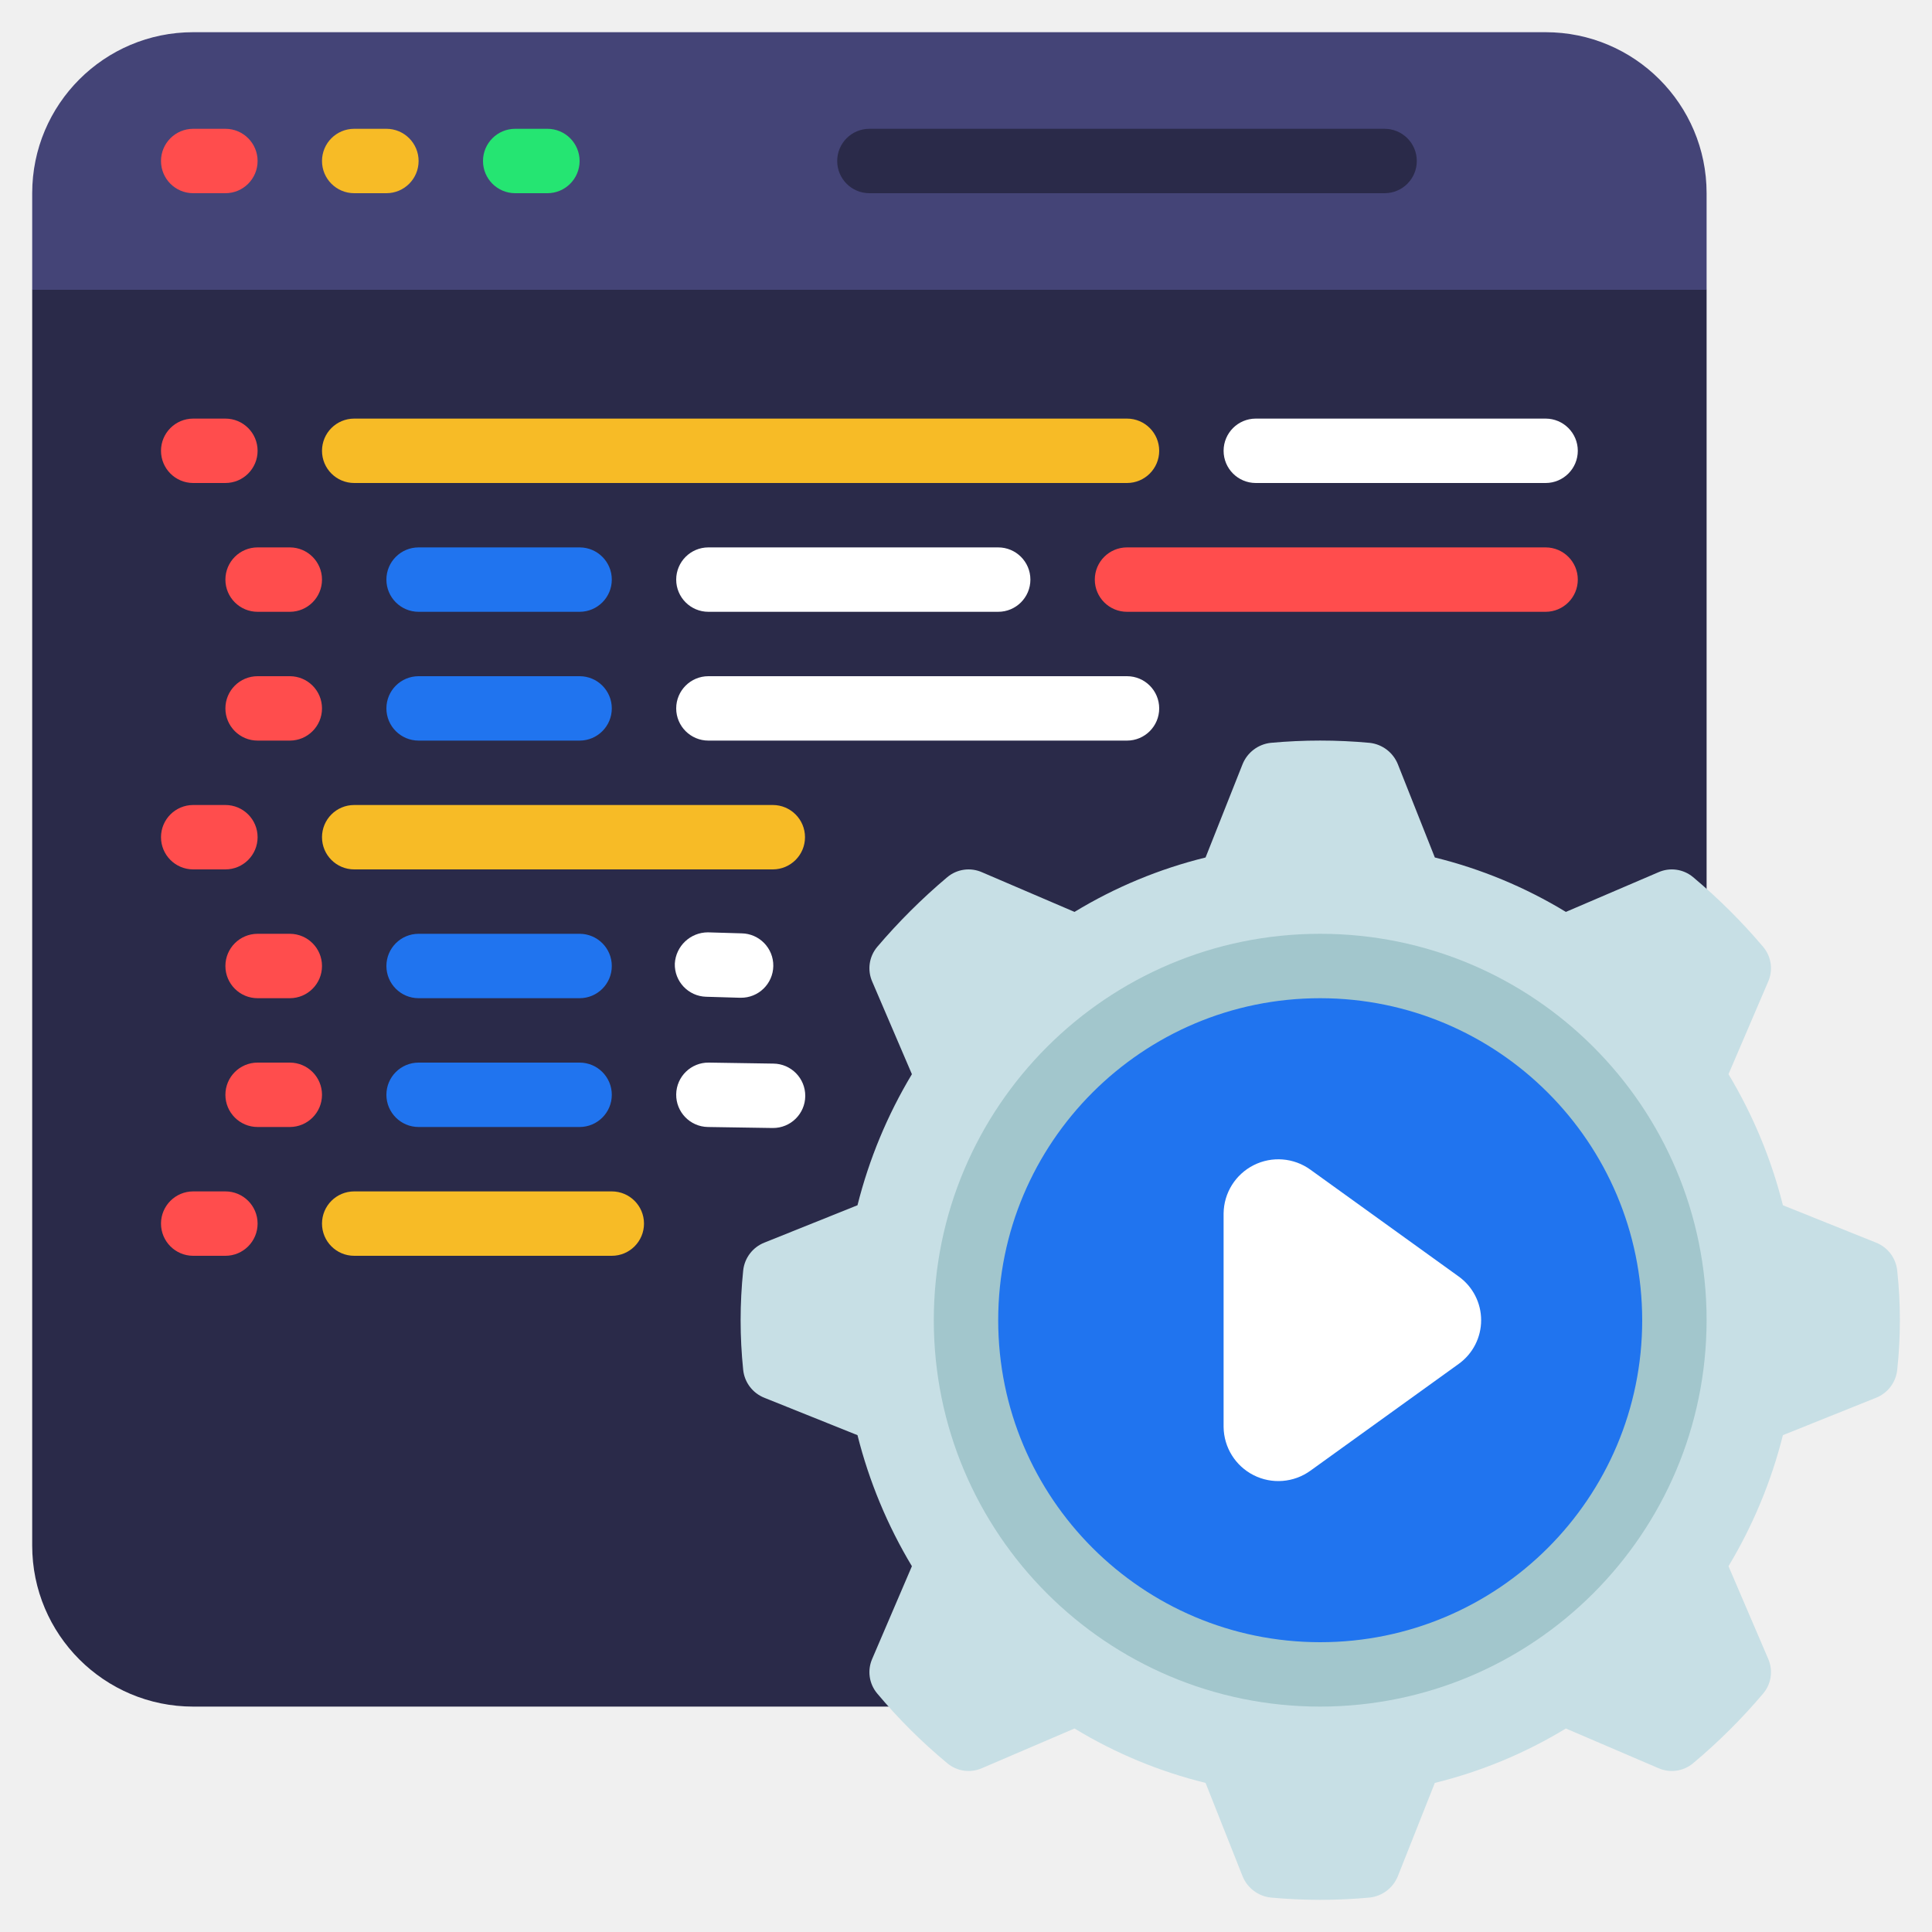
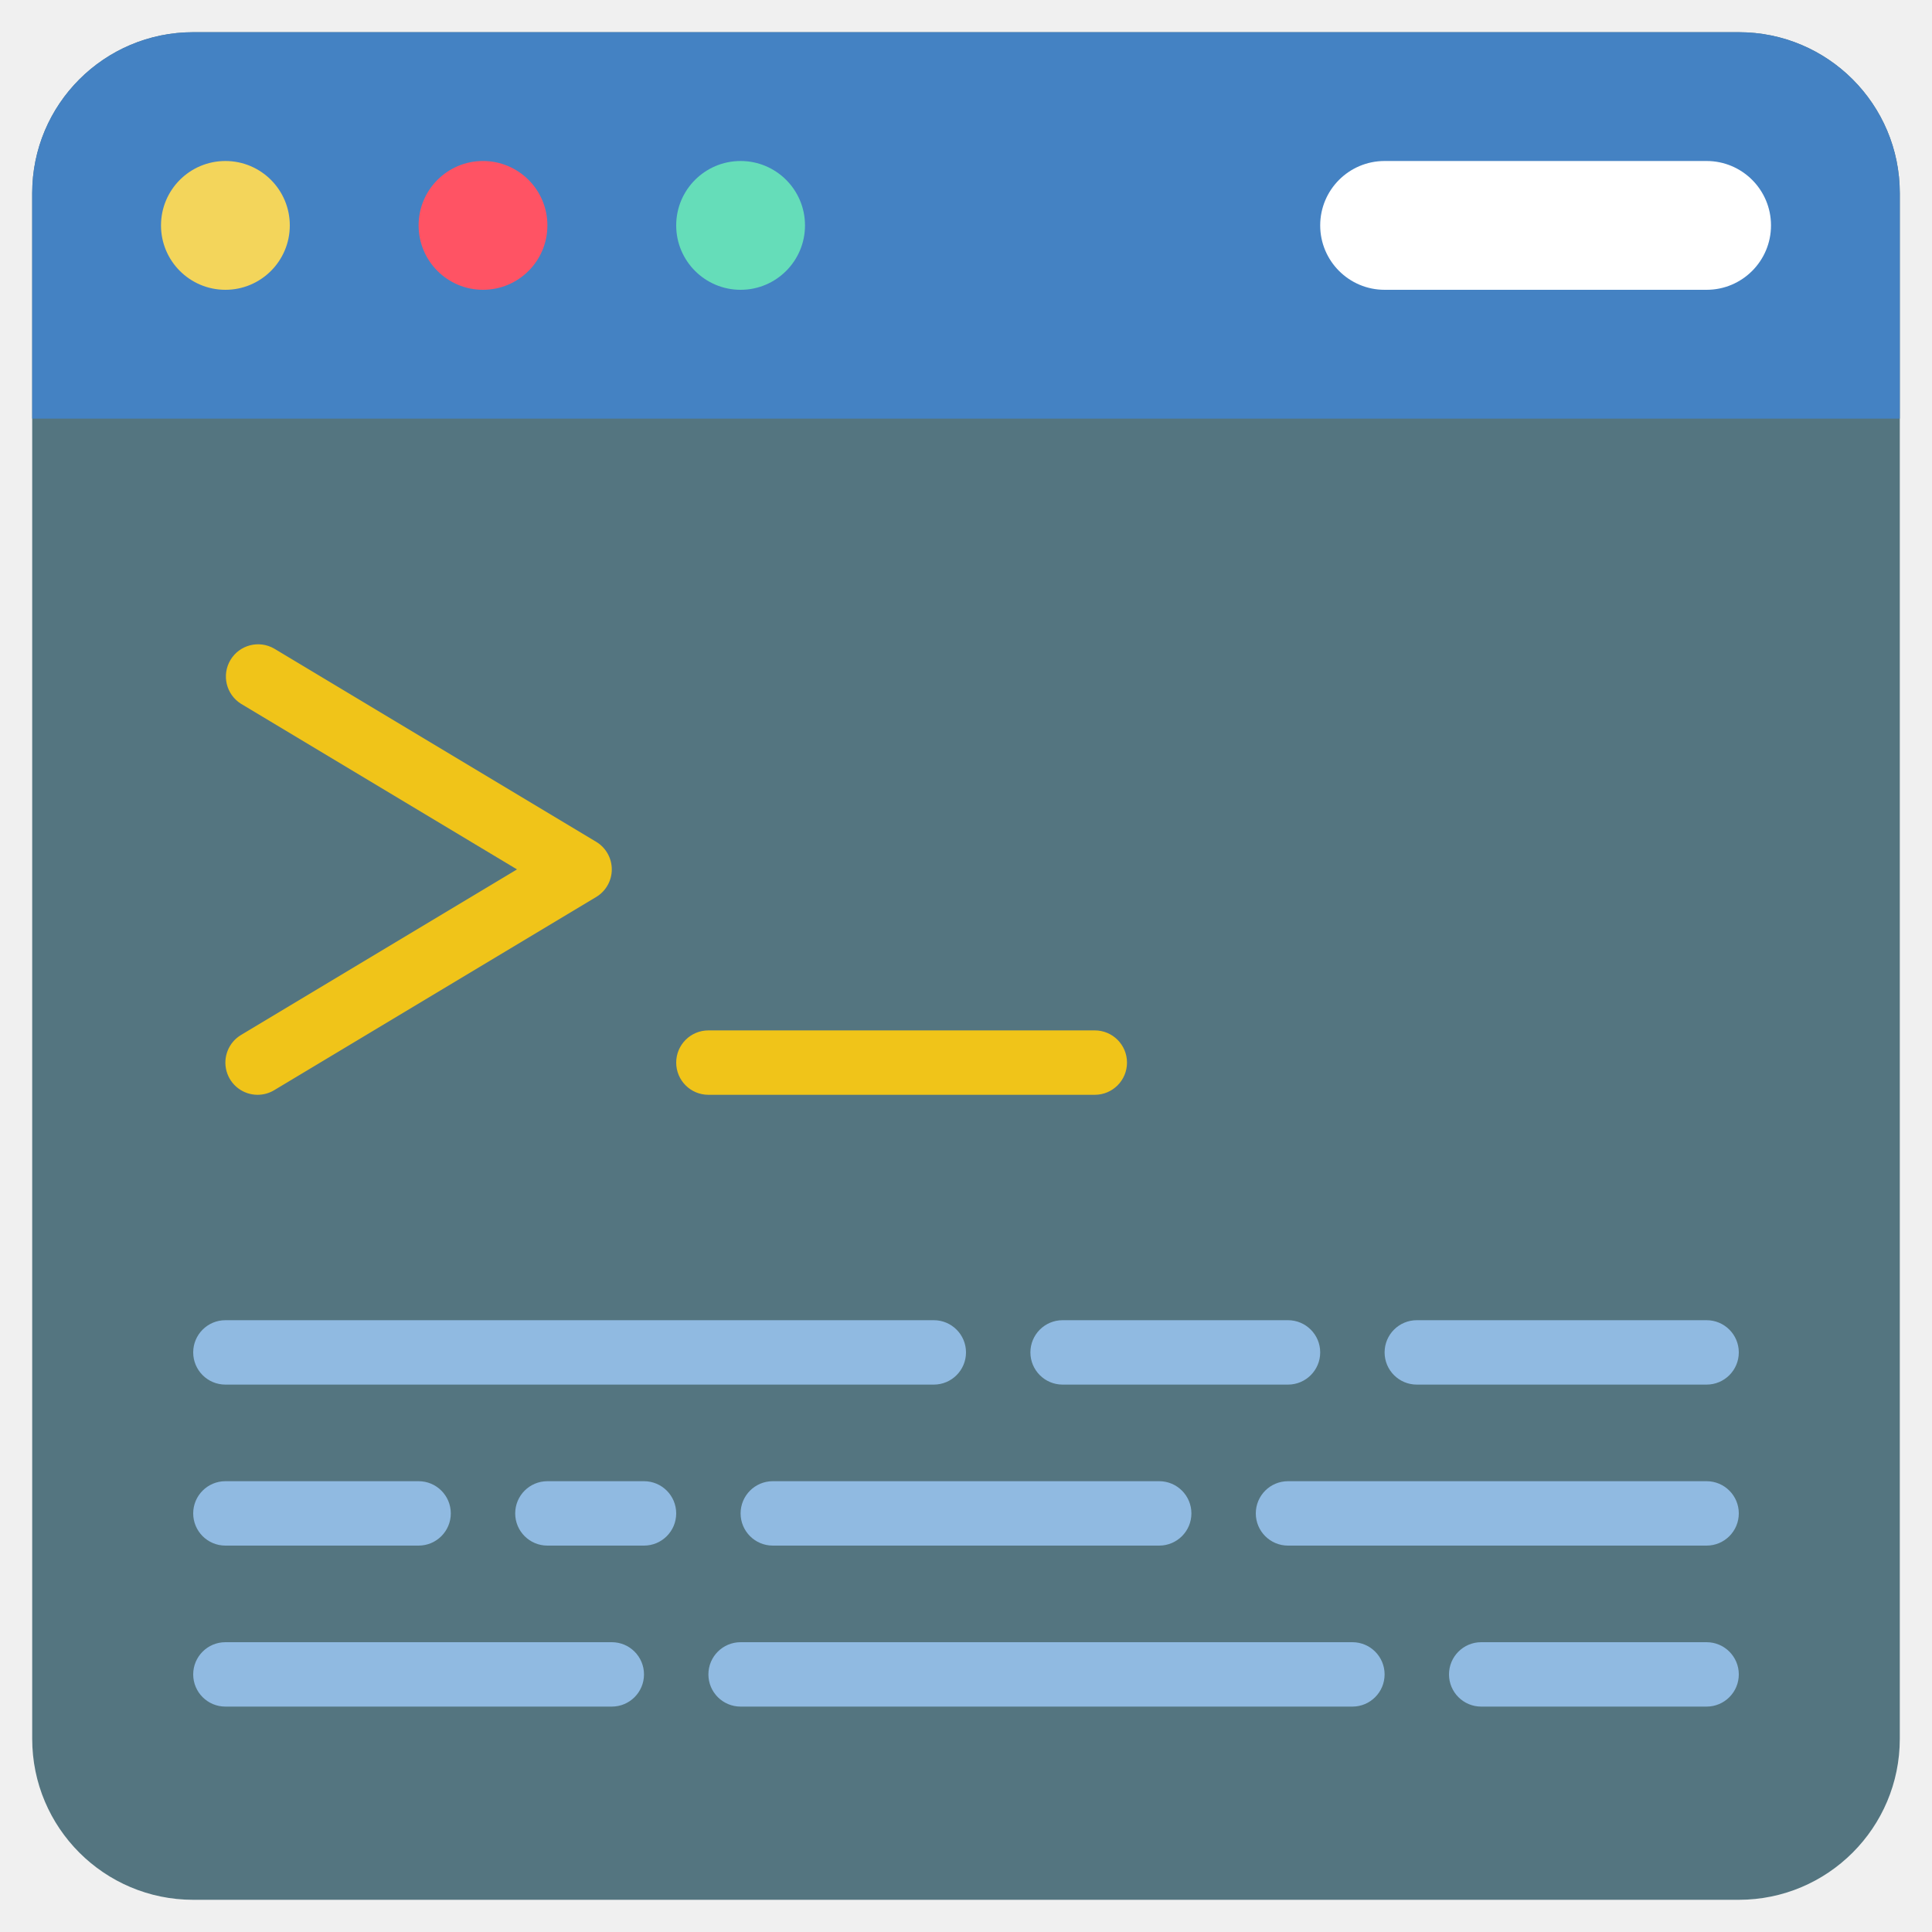
<svg xmlns="http://www.w3.org/2000/svg" xml:space="preserve" width="512" height="512" viewBox="0 0 60 60">
-   <path fill="#2a2a49" d="M53 9v39a5 5 0 0 1-5 5H6a5 5 0 0 1-5-5V9l2-2h47z" data-original="#2a2a49" />
-   <path fill="#447" d="M53 6v3H1V6a5 5 0 0 1 5-5h42a5 5 0 0 1 5 5" data-original="#444477" />
-   <circle cx="41" cy="41" r="11" fill="#2074ef" data-original="#2074ef" />
-   <path fill="#c7dfe5" d="M58.92 39.46a1.05 1.05 0 0 0-.66-.87l-2.89-1.16a15 15 0 0 0-1.69-4.07l1.23-2.87a1.03 1.03 0 0 0-.15-1.08 18 18 0 0 0-2.18-2.17 1.03 1.03 0 0 0-1.08-.15l-2.87 1.23a14.5 14.5 0 0 0-4.07-1.69l-1.15-2.9a1.07 1.07 0 0 0-.87-.66 16.7 16.7 0 0 0-3.08 0 1.07 1.07 0 0 0-.87.66l-1.15 2.9a14.5 14.5 0 0 0-4.07 1.69l-2.87-1.23a1.03 1.03 0 0 0-1.08.15 18.6 18.6 0 0 0-2.18 2.17 1.03 1.03 0 0 0-.15 1.08l1.23 2.87a15 15 0 0 0-1.69 4.07l-2.89 1.16a1.05 1.05 0 0 0-.66.87 15 15 0 0 0 0 3.08 1.05 1.05 0 0 0 .66.87l2.89 1.16a15 15 0 0 0 1.69 4.07l-1.23 2.87a1.03 1.03 0 0 0 .15 1.08 17 17 0 0 0 2.18 2.17 1.03 1.03 0 0 0 1.08.15l2.87-1.23a14.5 14.5 0 0 0 4.07 1.69l1.15 2.9a1.07 1.07 0 0 0 .87.66 16.7 16.7 0 0 0 3.08 0 1.07 1.07 0 0 0 .87-.66l1.15-2.9a14.5 14.5 0 0 0 4.07-1.69l2.87 1.23a1.03 1.03 0 0 0 1.08-.15 18 18 0 0 0 2.18-2.17 1.03 1.03 0 0 0 .15-1.08l-1.23-2.87a15 15 0 0 0 1.69-4.07l2.89-1.16a1.05 1.05 0 0 0 .66-.87 14.4 14.4 0 0 0 0-3.08M41 52a11 11 0 1 1 11-11 10.994 10.994 0 0 1-11 11" data-original="#c7dfe5" />
-   <path fill="#fff" d="m45.3 42.358-4.607 3.318A1.7 1.7 0 0 1 38 44.318v-6.636a1.7 1.7 0 0 1 2.694-1.358l4.606 3.318a1.67 1.67 0 0 1 0 2.716" data-original="#ffffff" />
-   <path fill="#a2c6cc" d="M41 53a12 12 0 1 1 12-12 12.013 12.013 0 0 1-12 12m0-22a10 10 0 1 0 10 10 10.01 10.01 0 0 0-10-10" data-original="#a2c6cc" />
-   <path fill="#ff4d4d" d="M7 6H6a1 1 0 0 1 0-2h1a1 1 0 0 1 0 2" data-original="#ff4d4d" />
-   <path fill="#f7bb26" d="M12 6h-1a1 1 0 0 1 0-2h1a1 1 0 0 1 0 2" data-original="#f7bb26" />
-   <path fill="#25e572" d="M17 6h-1a1 1 0 0 1 0-2h1a1 1 0 0 1 0 2" data-original="#25e572" />
-   <path fill="#2a2a49" d="M43 6H27a1 1 0 0 1 0-2h16a1 1 0 0 1 0 2" data-original="#2a2a49" />
-   <path fill="#ff4d4d" d="M7 15H6a1 1 0 0 1 0-2h1a1 1 0 0 1 0 2" data-original="#ff4d4d" />
-   <path fill="#f7bb26" d="M35 15H11a1 1 0 0 1 0-2h24a1 1 0 0 1 0 2" data-original="#f7bb26" />
-   <path fill="#ff4d4d" d="M7 27H6a1 1 0 0 1 0-2h1a1 1 0 0 1 0 2" data-original="#ff4d4d" />
-   <path fill="#f7bb26" d="M24 27H11a1 1 0 0 1 0-2h13a1 1 0 0 1 0 2" data-original="#f7bb26" />
-   <path fill="#ff4d4d" d="M7 39H6a1 1 0 0 1 0-2h1a1 1 0 0 1 0 2" data-original="#ff4d4d" />
-   <path fill="#f7bb26" d="M19 39h-8a1 1 0 0 1 0-2h8a1 1 0 0 1 0 2" data-original="#f7bb26" />
-   <path fill="#ff4d4d" d="M9 19H8a1 1 0 0 1 0-2h1a1 1 0 0 1 0 2" data-original="#ff4d4d" />
-   <path fill="#fff" d="M31 19h-9a1 1 0 0 1 0-2h9a1 1 0 0 1 0 2" data-original="#ffffff" />
-   <path fill="#2074ef" d="M18 19h-5a1 1 0 0 1 0-2h5a1 1 0 0 1 0 2" data-original="#2074ef" />
-   <path fill="#ff4d4d" d="M9 23H8a1 1 0 0 1 0-2h1a1 1 0 0 1 0 2" data-original="#ff4d4d" />
-   <path fill="#fff" d="M35 23H22a1 1 0 0 1 0-2h13a1 1 0 0 1 0 2" data-original="#ffffff" />
-   <path fill="#2074ef" d="M18 23h-5a1 1 0 0 1 0-2h5a1 1 0 0 1 0 2" data-original="#2074ef" />
-   <path fill="#ff4d4d" d="M9 31H8a1 1 0 0 1 0-2h1a1 1 0 0 1 0 2" data-original="#ff4d4d" />
-   <path fill="#fff" d="M23 30.986h-.03l-1.043-.031a1 1 0 0 1-.97-1.03 1.03 1.03 0 0 1 1.03-.97l1.043.031a1 1 0 0 1-.029 2z" data-original="#ffffff" />
-   <path fill="#2074ef" d="M18 31h-5a1 1 0 0 1 0-2h5a1 1 0 0 1 0 2" data-original="#2074ef" />
-   <path fill="#ff4d4d" d="M9 35H8a1 1 0 0 1 0-2h1a1 1 0 0 1 0 2" data-original="#ff4d4d" />
-   <path fill="#fff" d="M24 35.031h-.016l-2-.031a1 1 0 0 1 .032-2l2 .031a1 1 0 0 1-.016 2" data-original="#ffffff" />
-   <path fill="#2074ef" d="M18 35h-5a1 1 0 0 1 0-2h5a1 1 0 0 1 0 2" data-original="#2074ef" />
-   <path fill="#fff" d="M48 15h-9a1 1 0 0 1 0-2h9a1 1 0 0 1 0 2" data-original="#ffffff" />
-   <path fill="#ff4d4d" d="M48 19H35a1 1 0 0 1 0-2h13a1 1 0 0 1 0 2" data-original="#ff4d4d" />
+   <rect width="58" height="58" x="1" y="1" fill="#547580" data-original="#547580" rx="5" />
+   <path fill="#4482c3" d="M59 6v7H1V6a5 5 0 0 1 5-5h48a5 5 0 0 1 5 5" data-original="#4482c3" />
+   <circle cx="7" cy="7" r="2" fill="#f3d55b" data-original="#f3d55b" />
+   <circle cx="15" cy="7" r="2" fill="#ff5364" data-original="#ff5364" />
+   <circle cx="23" cy="7" r="2" fill="#65ddb9" data-original="#65ddb9" />
+   <path fill="#fff" d="M53 9a2 2 0 0 0 0-4H43a2 2 0 0 0 0 4z" data-original="#ffffff" />
+   <path fill="#90bae1" d="M29 43H7a1 1 0 0 1 0-2h22a1 1 0 0 1 0 2m-16 5H7a1 1 0 0 1 0-2h6a1 1 0 0 1 0 2m6 5H7a1 1 0 0 1 0-2h12a1 1 0 0 1 0 2m21-10h-7a1 1 0 0 1 0-2h7a1 1 0 0 1 0 2m13 0h-9a1 1 0 0 1 0-2h9a1 1 0 0 1 0 2m-33 5h-3a1 1 0 0 1 0-2h3a1 1 0 0 1 0 2m16 0H24a1 1 0 0 1 0-2h12a1 1 0 0 1 0 2m17 0H40a1 1 0 0 1 0-2h13a1 1 0 0 1 0 2m-11 5H23a1 1 0 0 1 0-2h19a1 1 0 0 1 0 2m11 0h-7a1 1 0 0 1 0-2h7a1 1 0 0 1 0 2" data-original="#90bae1" />
+   <path fill="#f0c419" d="M8 34a1 1 0 0 1-.516-1.857L16.056 27l-8.571-5.143a1 1 0 0 1 1.03-1.714l10 6a1 1 0 0 1 0 1.714l-10 6A1 1 0 0 1 8 34m26 0H22a1 1 0 0 1 0-2h12a1 1 0 0 1 0 2" data-original="#f0c419" />
</svg>
